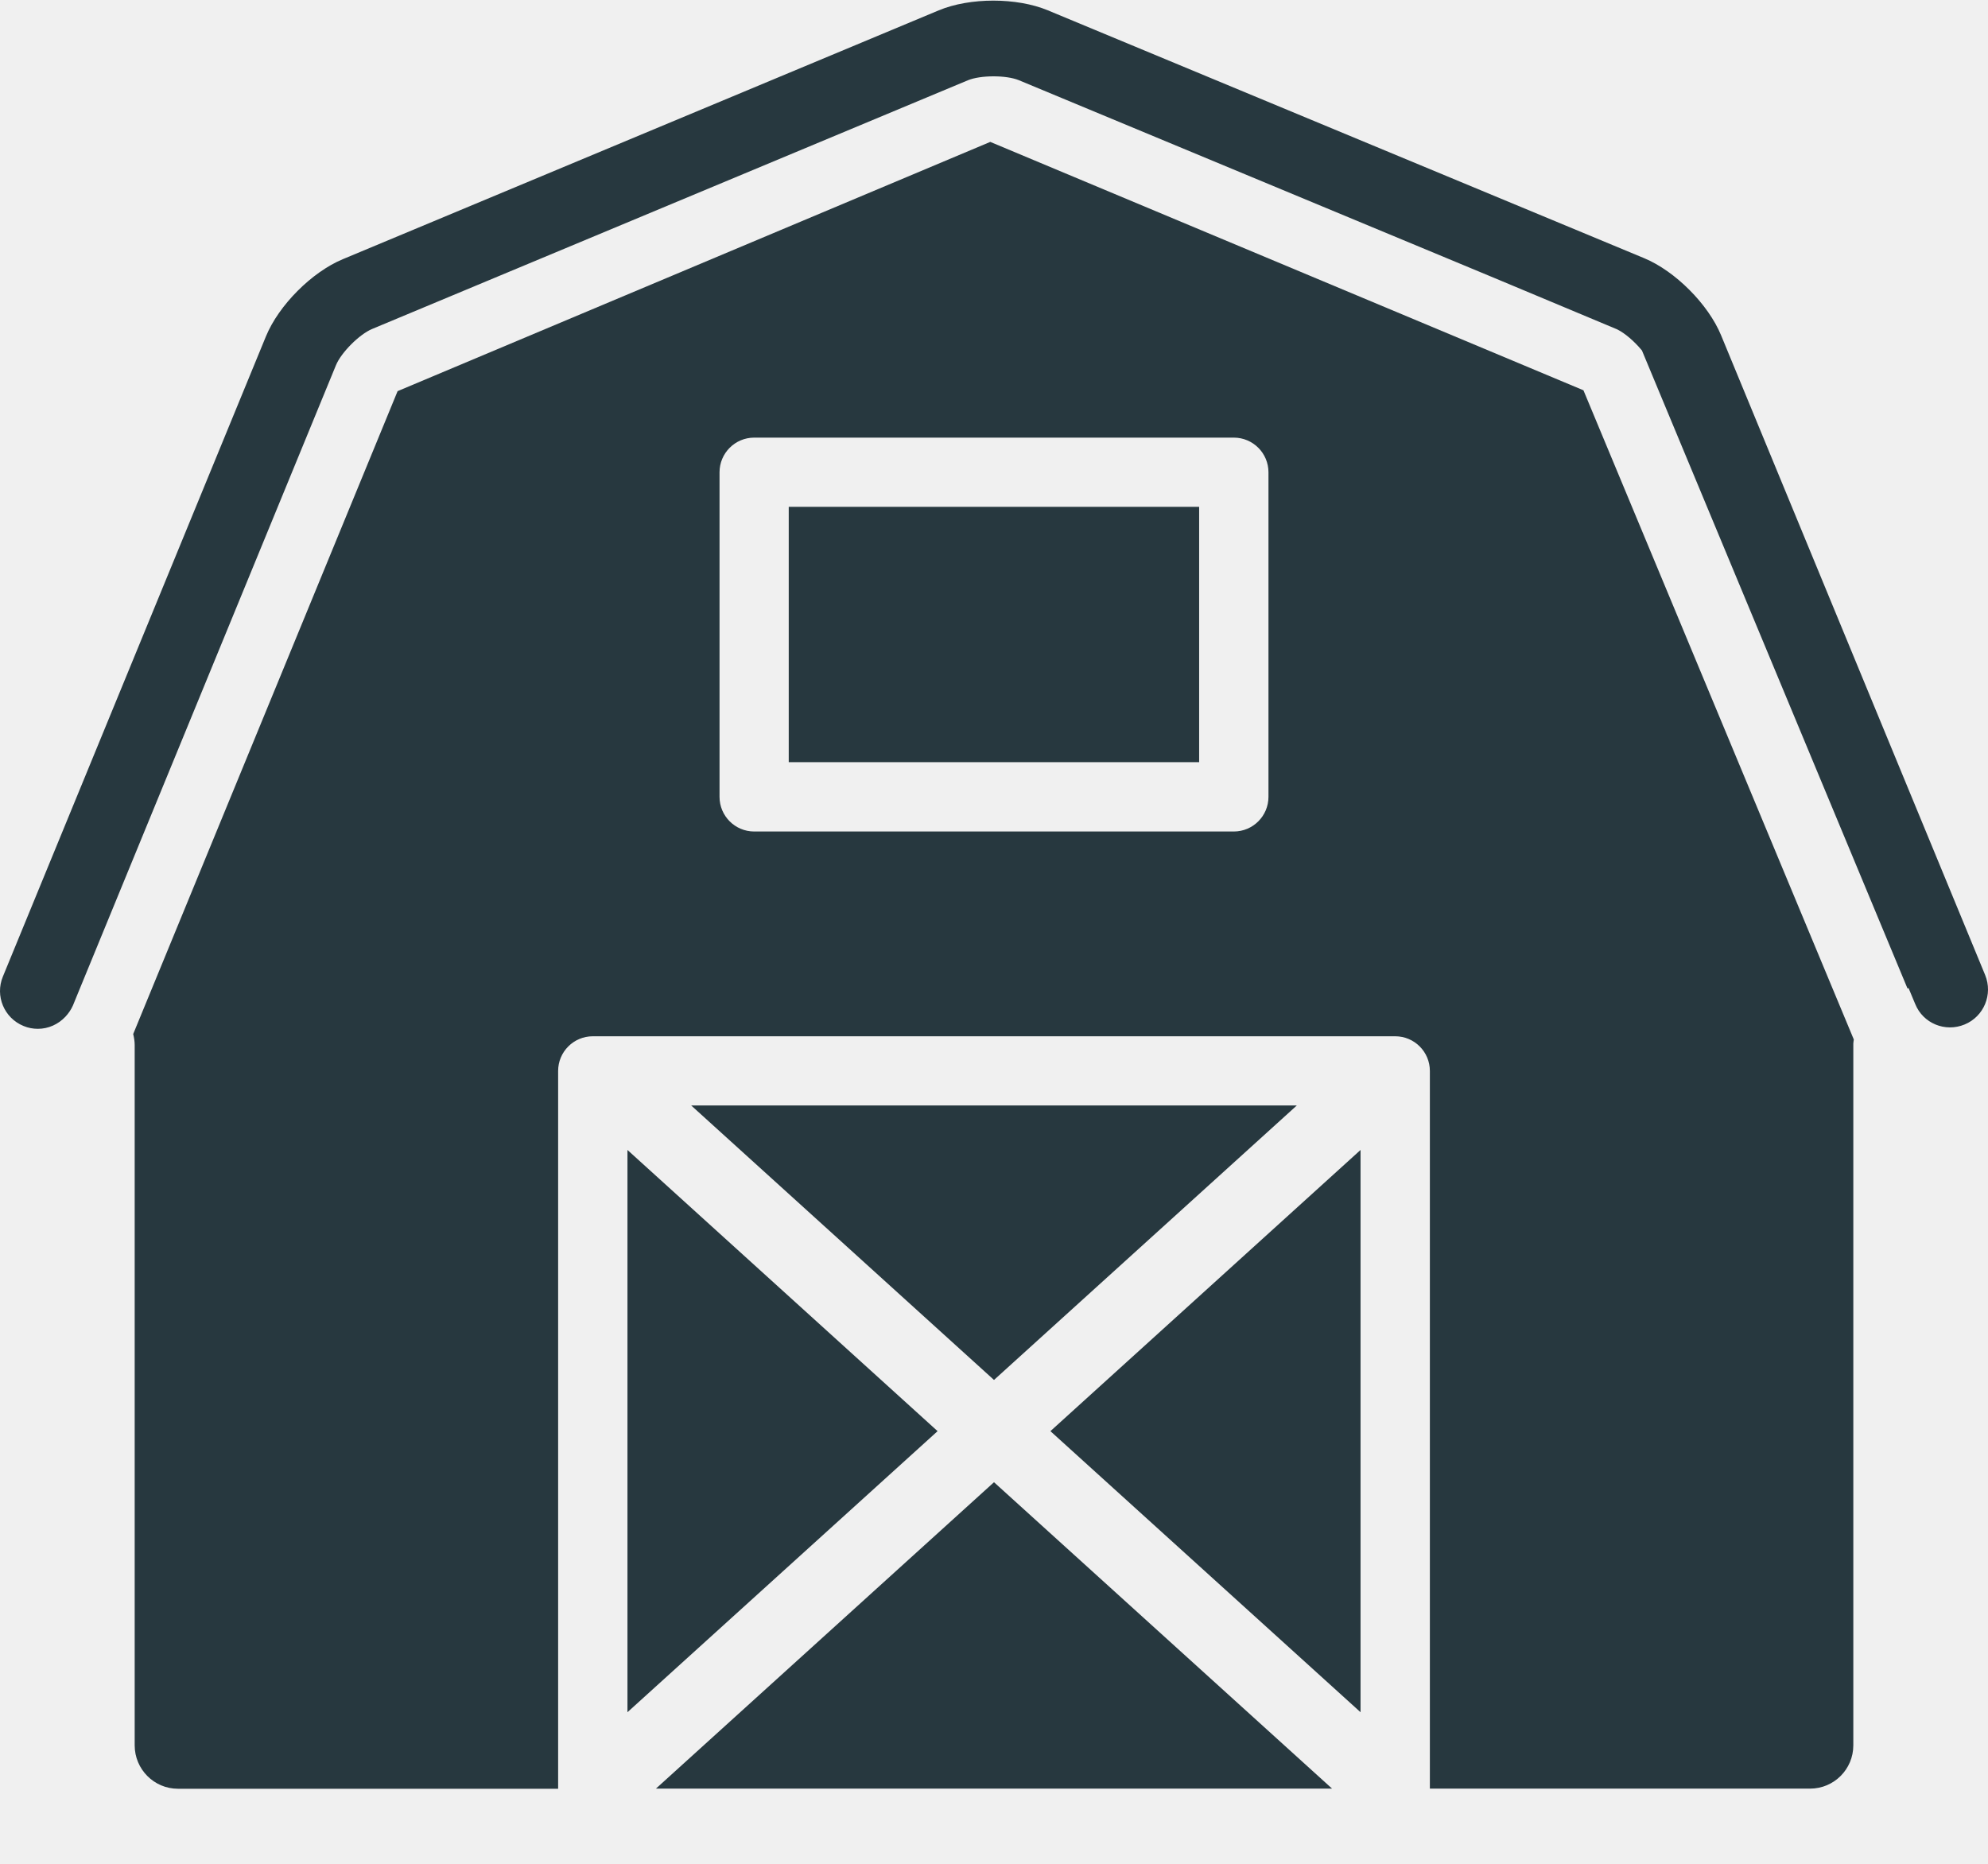
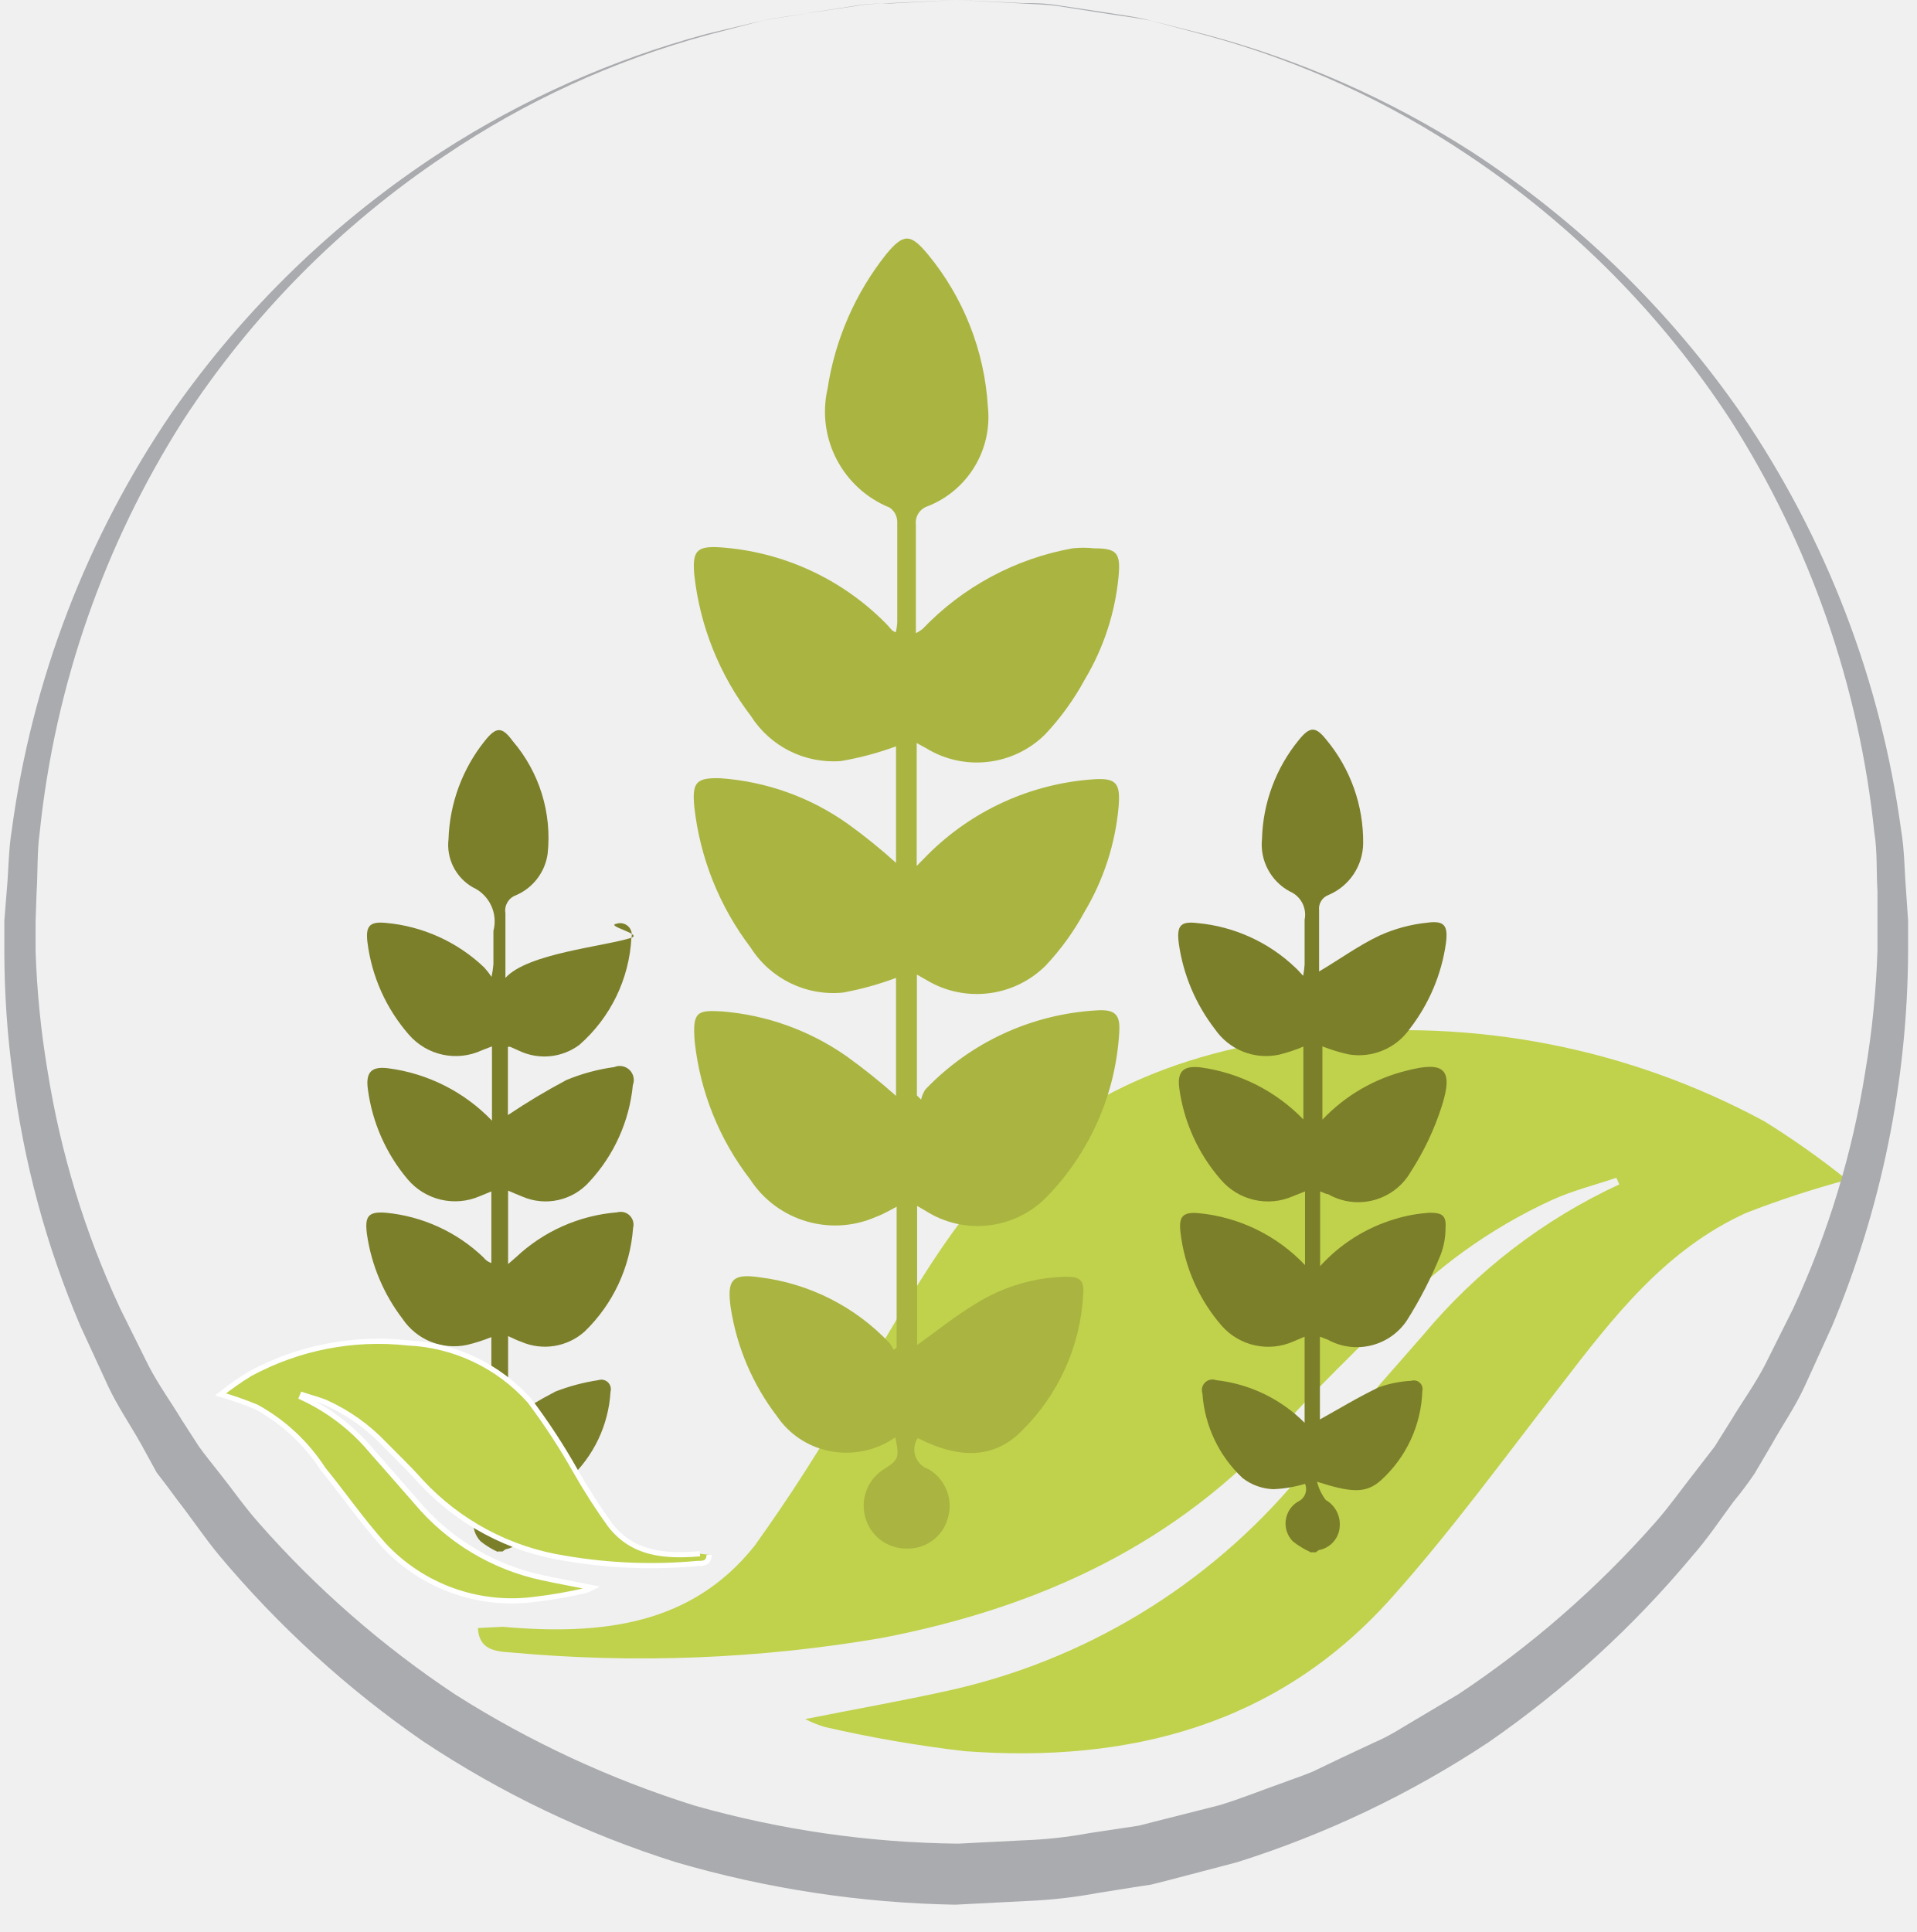
- <svg xmlns="http://www.w3.org/2000/svg" width="16px" height="15px" viewBox="0 0 16 15" version="1.1">
-   <defs />
-   <g id="Page-1" stroke="none" stroke-width="1" fill="none" fill-rule="evenodd">
-     <g id="Dashboard" transform="translate(-110, -278)" fill="#27383F">
-       <g id="farm" transform="translate(110, 278)">
-         <g id="Group">
-           <path d="M5.279,14.395 L10.721,14.395 L8,11.929 L5.279,14.395 Z" id="Shape" />
-           <path d="M10.437,8.897 L5.563,8.897 L8,11.106 L10.437,8.897 Z" id="Shape" />
-           <rect id="Rectangle-path" x="6.348" y="4.079" width="3.303" height="2.055" />
-           <path d="M7.97,1.142 L3.2,3.148 L1.072,8.322 C1.079,8.351 1.084,8.381 1.084,8.411 L1.084,14.047 C1.084,14.239 1.24,14.396 1.432,14.396 L4.492,14.396 L4.492,8.619 C4.492,8.465 4.617,8.34 4.771,8.34 L11.229,8.34 C11.383,8.34 11.508,8.465 11.508,8.619 L11.508,14.395 L14.568,14.395 C14.76,14.395 14.916,14.239 14.916,14.047 L14.916,8.399 C14.916,8.388 14.919,8.377 14.92,8.366 L12.744,3.141 L7.97,1.142 L7.97,1.142 Z M10.209,6.413 C10.209,6.567 10.084,6.692 9.93,6.692 L6.07,6.692 C5.916,6.692 5.791,6.567 5.791,6.413 L5.791,3.801 C5.791,3.647 5.916,3.522 6.07,3.522 L9.93,3.522 C10.084,3.522 10.209,3.647 10.209,3.801 L10.209,6.413 L10.209,6.413 Z" id="Shape" />
-           <path d="M10.95,13.78 L10.95,9.255 L8.454,11.518 L10.95,13.78 Z" id="Shape" />
-           <path d="M5.05,13.78 L7.546,11.518 L5.05,9.255 L5.05,13.78 Z" id="Shape" />
-           <path d="M15.977,7.847 L13.852,2.699 C13.749,2.449 13.483,2.182 13.233,2.078 L8.433,0.083 C8.183,-0.021 7.806,-0.021 7.556,0.083 L2.759,2.086 C2.509,2.19 2.243,2.457 2.14,2.708 L0.023,7.86 C-0.041,8.015 0.033,8.193 0.189,8.257 C0.227,8.273 0.266,8.28 0.305,8.28 C0.389,8.28 0.469,8.244 0.527,8.182 C0.551,8.156 0.572,8.126 0.587,8.092 L0.639,7.965 L2.704,2.939 C2.746,2.837 2.892,2.691 2.994,2.648 L7.79,0.646 C7.892,0.604 8.098,0.604 8.199,0.645 L12.022,2.235 L13.016,2.651 C13.08,2.683 13.153,2.747 13.211,2.816 C13.212,2.818 13.214,2.819 13.215,2.821 L15.352,7.955 L15.361,7.953 L15.414,8.08 C15.477,8.236 15.655,8.31 15.812,8.245 C15.967,8.181 16.041,8.003 15.977,7.847 L15.977,7.847 Z" id="Shape" />
-         </g>
-       </g>
-     </g>
-   </g>
+ <svg xmlns="http://www.w3.org/2000/svg" id="Capa_1" data-name="Capa 1" viewBox="0 0 92.64 93.37">
+   <defs>
+     <style>.cls-1,.cls-5{fill:#c0d24c;}.cls-2{fill:#a9abae;}.cls-3{fill:#7b7f2a;}.cls-4{fill:#aab541;}.cls-5{stroke:#fff;stroke-miterlimit:10;stroke-width:0.25px;}</style>
+   </defs>
+   <path class="cls-1" d="M24.3,78.62c4.88,0.43,9.15-.12,12.17-3.91a81.93,81.93,0,0,0,4.7-7.34c2-3.19,3.77-6.63,6.19-9.5,4.25-5,10.07-7.25,16.55-7.87a36.61,36.61,0,0,1,21.37,4.19,40.6,40.6,0,0,1,4,2.83,47.7,47.7,0,0,0-4.86,1.59c-3.93,1.77-6.47,5.08-9,8.37-2.68,3.44-5.26,7-8.16,10.24-5.49,6.16-12.7,8-20.64,7.41a62.41,62.41,0,0,1-6.76-1.17,5.65,5.65,0,0,1-.94-0.38c2.36-.47,4.57-0.86,6.76-1.34A30.67,30.67,0,0,0,62.79,71.38c2-2.31,4-4.57,6-6.86a27.22,27.22,0,0,1,9.48-7.28l-0.14-.32C77.1,57.27,76,57.54,75,58a25.2,25.2,0,0,0-7.9,5.7c-1.64,1.67-3.34,3.28-4.89,5-5.24,5.92-12,9-19.59,10.46a68.82,68.82,0,0,1-17.93.7c-0.77-.05-1.54-0.14-1.59-1.18" />
+   <path class="cls-2" d="M46.24,0l3.19,0.15c0.52,0,1.1,0,1.74.11l2.07,0.31C54,0.7,54.8.78,55.64,1l2.68,0.68A45.4,45.4,0,0,1,71.11,7.32,47.16,47.16,0,0,1,84.17,20,46.87,46.87,0,0,1,91.89,40.1c0.17,1,.16,1.94.24,2.92l0.1,1.48,0,0.74c0,0.32,0,.51,0,0.77a47.51,47.51,0,0,1-3.67,18.07L87.23,67c-0.46,1-1.07,1.87-1.6,2.82l-0.83,1.41c-0.31.45-.63,0.89-1,1.33-0.65.88-1.26,1.8-2,2.64a49.57,49.57,0,0,1-9.85,9A48.2,48.2,0,0,1,59.79,90l-3.32.87-0.83.21-0.85.13-1.7.27a23.86,23.86,0,0,1-3.41.39l-3.51.18A51.42,51.42,0,0,1,32.68,90a48.25,48.25,0,0,1-12.25-5.86,49.84,49.84,0,0,1-9.86-9c-0.7-.85-1.31-1.77-2-2.65-0.32-.44-0.65-0.88-1-1.33L6.83,69.81C6.3,68.86,5.7,68,5.23,67L3.88,64.07A45.11,45.11,0,0,1,.62,52a45.09,45.09,0,0,1-.41-6c0-.27,0-0.46,0-0.78l0-.73L0.33,43c0.09-1,.08-1.92.24-2.89A46.83,46.83,0,0,1,8.3,19.95,47.19,47.19,0,0,1,21.36,7.32,45.42,45.42,0,0,1,34.15,1.64L36.83,1c0.85-.18,1.66-0.26,2.4-0.39l2.07-.31C41.94,0.17,42.53.19,43,.15Zm0,0L43,0.17c-0.52,0-1.1,0-1.74.12l-2.07.32C38.5,0.75,37.69.83,36.84,1l-2.67.7A42.72,42.72,0,0,0,21.5,7.52,44.8,44.8,0,0,0,8.85,20.32,45.9,45.9,0,0,0,1.92,40.22c-0.13.92-.09,1.91-0.15,2.87L1.72,44.54l0,0.73,0,0.68a43.45,43.45,0,0,0,.58,5.81A43.21,43.21,0,0,0,5.8,63.22L7.18,66c0.47,0.91,1.08,1.75,1.61,2.63L9.61,69.9c0.3,0.42.63,0.82,0.95,1.23,0.65,0.81,1.24,1.67,1.93,2.45A48,48,0,0,0,22,81.89a48.9,48.9,0,0,0,11.57,5.37A48.51,48.51,0,0,0,46.31,89.1l3.15-.16a21.63,21.63,0,0,0,3.2-.35l1.59-.24,0.8-.12,0.78-.2,3.12-.79c1-.3,2-0.71,3-1.06,0.5-.19,1-0.35,1.5-0.56l1.44-.69,1.45-.68a10.15,10.15,0,0,0,1.41-.74l2.74-1.63A48.32,48.32,0,0,0,80,73.59c0.69-.78,1.29-1.64,1.93-2.45,0.31-.41.64-0.82,0.95-1.23L83.7,68.6c0.53-.88,1.14-1.72,1.61-2.63l1.37-2.74a43.29,43.29,0,0,0,3.48-11.44,43.35,43.35,0,0,0,.59-5.86c0-.23,0-0.53,0-0.69l0-.72,0-1.43c-0.06-1,0-1.91-.15-2.84a45.88,45.88,0,0,0-6.94-19.93A44.83,44.83,0,0,0,71,7.52,42.75,42.75,0,0,0,58.3,1.71L55.63,1C54.79,0.83,54,.75,53.23.62L51.17,0.3C50.53,0.2,49.95.21,49.43,0.17Z" />
+   <path class="cls-3" d="M24.06,75a4,4,0,0,1-.83-0.51,1.26,1.26,0,0,1,.24-1.94c0.41-.29.41-0.29,0.34-0.85a6,6,0,0,1-1.53.26,2.59,2.59,0,0,1-1.47-.53,6.16,6.16,0,0,1-2-4.09c0-.49.17-0.65,0.65-0.65a7.43,7.43,0,0,1,4.29,2.08V64.62a8.11,8.11,0,0,1-1.19.38,3,3,0,0,1-3.1-1.26,8.79,8.79,0,0,1-1.72-4.07c-0.12-.89.05-1.13,0.92-1.06a7.91,7.91,0,0,1,4.7,2.15,0.81,0.81,0,0,0,.39.28V57.58l-0.56.23A3,3,0,0,1,19.71,57a8.46,8.46,0,0,1-1.93-4.37c-0.11-.82.18-1.11,1-1a8.45,8.45,0,0,1,5,2.53V50.57l-0.49.19A3,3,0,0,1,19.76,50a8.37,8.37,0,0,1-2-4.47c-0.09-.77.1-1,0.87-0.93a7.92,7.92,0,0,1,4.77,2.15,4,4,0,0,1,.36.46,5.48,5.48,0,0,0,.09-0.61c0-.54,0-1.08,0-1.61a1.81,1.81,0,0,0-1-2.11,2.36,2.36,0,0,1-1.17-2.33,8,8,0,0,1,1.75-4.74c0.55-.69.83-0.71,1.35,0a7.19,7.19,0,0,1,1.69,5.46,2.57,2.57,0,0,1-1.54,2,0.78,0.78,0,0,0-.5.86c0,1,0,2,0,3.13,1.07-1.19,4.75-1.51,6.09-1.94,0.56-.18-1.3-0.58-0.71-0.68a0.56,0.56,0,0,1,.71.68A7.39,7.39,0,0,1,28,50.5a2.83,2.83,0,0,1-2.89.29l-0.45-.2-0.11,0v3.3a32.11,32.11,0,0,1,2.82-1.69,9.25,9.25,0,0,1,2.32-.63,0.68,0.68,0,0,1,.9.87,8,8,0,0,1-2.1,4.67,2.83,2.83,0,0,1-3.24.72c-0.21-.08-0.41-0.17-0.69-0.29v3.55l0.38-.33a8.07,8.07,0,0,1,4.89-2.17,0.62,0.62,0,0,1,.77.76,7.74,7.74,0,0,1-2.34,5,2.88,2.88,0,0,1-3.08.49c-0.19-.06-0.37-0.16-0.62-0.27v4.05a22.56,22.56,0,0,1,2.29-1.37,9.73,9.73,0,0,1,2.07-.55,0.46,0.46,0,0,1,.59.56,6.21,6.21,0,0,1-2,4.21,2.23,2.23,0,0,1-2.28.39,2.05,2.05,0,0,0-.8-0.15,1.9,1.9,0,0,0,.36.74,1.35,1.35,0,0,1,.66,1.3,1.22,1.22,0,0,1-1,1.12,0.48,0.48,0,0,0-.15.11H24.06Z" />
+   <path class="cls-3" d="M63.32,75a4,4,0,0,1-.83-0.51,1.23,1.23,0,0,1,.25-1.92,0.66,0.66,0,0,0,.34-0.86,6.12,6.12,0,0,1-1.54.26,2.59,2.59,0,0,1-1.47-.53,6.17,6.17,0,0,1-1.95-4.1,0.51,0.51,0,0,1,.66-0.64,7.16,7.16,0,0,1,4.28,2.06V64.6l-0.54.23a3,3,0,0,1-3.46-.75,8.36,8.36,0,0,1-2-4.52c-0.09-.76.1-1,0.88-0.93a8.15,8.15,0,0,1,5.14,2.51V57.58l-0.58.23A3,3,0,0,1,59,57a8.44,8.44,0,0,1-2-4.42c-0.1-.8.2-1.08,1-1a8.54,8.54,0,0,1,5,2.52V50.58a7.83,7.83,0,0,1-1.17.39,3,3,0,0,1-3.11-1.24,8.78,8.78,0,0,1-1.74-4.12c-0.11-.86.06-1.1,0.89-1a7.9,7.9,0,0,1,4.76,2.17c0.1,0.09.19,0.2,0.36,0.38a5.09,5.09,0,0,0,.07-0.54c0-.72,0-1.45,0-2.17a1.22,1.22,0,0,0-.72-1.37A2.58,2.58,0,0,1,61,40.54a7.88,7.88,0,0,1,1.79-4.79c0.53-.65.8-0.65,1.32,0a7.7,7.7,0,0,1,1.78,5,2.74,2.74,0,0,1-1.67,2.5,0.71,0.71,0,0,0-.46.76c0,1,0,2,0,2.94,1-.59,1.91-1.26,2.93-1.74A7.44,7.44,0,0,1,69,44.59c0.83-.11,1,0.15.89,1a8.76,8.76,0,0,1-1.74,4.12,3,3,0,0,1-3,1.24,8.9,8.9,0,0,1-1.23-.38v3.54A8.36,8.36,0,0,1,68,51.74c1.82-.47,2.26-0.07,1.69,1.72a13.22,13.22,0,0,1-1.5,3.17,2.93,2.93,0,0,1-4,1.08c-0.11,0-.22-0.08-0.38-0.13v3.61a7.93,7.93,0,0,1,3.6-2.27,7.19,7.19,0,0,1,1.7-.31c0.64,0,.81.15,0.76,0.81a3.61,3.61,0,0,1-.23,1.21A20.35,20.35,0,0,1,68,63.82a2.91,2.91,0,0,1-3.81.93l-0.39-.15v4c0.93-.52,1.87-1.09,2.86-1.56a5.57,5.57,0,0,1,1.56-.31,0.42,0.42,0,0,1,.53.5,6.09,6.09,0,0,1-2,4.31c-0.72.64-1.4,0.61-3.09,0.07a2.51,2.51,0,0,0,.42.88,1.35,1.35,0,0,1,.68,1.24,1.23,1.23,0,0,1-1,1.18,0.48,0.48,0,0,0-.15.11H63.32Z" />
+   <path class="cls-4" d="M43.31,41.7V36.07a15,15,0,0,1-2.66.71,4.72,4.72,0,0,1-4.35-2.17,13.71,13.71,0,0,1-2.74-6.82c-0.1-1.14.09-1.41,1.23-1.34a12.46,12.46,0,0,1,8,3.65c0.12,0.11.22,0.25,0.34,0.37a0.91,0.91,0,0,0,.17.09,3.15,3.15,0,0,0,.07-0.46c0-1.64,0-3.27,0-4.91A0.85,0.85,0,0,0,43,24.53a5,5,0,0,1-3-5.74,13.79,13.79,0,0,1,2.84-6.51c0.83-1,1.17-1,2,0a12.75,12.75,0,0,1,2.91,7.38,4.63,4.63,0,0,1-2.92,4.81,0.83,0.83,0,0,0-.56.89c0,1.71,0,3.43,0,5.24a1.75,1.75,0,0,0,.32-0.2,13.28,13.28,0,0,1,7.25-3.9,4.89,4.89,0,0,1,1.05,0c1.09,0,1.28.22,1.18,1.33a11.86,11.86,0,0,1-1.63,5,12.73,12.73,0,0,1-1.91,2.65,4.69,4.69,0,0,1-5.78.67l-0.44-.24v5.94l0.51-.52a12.55,12.55,0,0,1,8.06-3.67c1.09-.07,1.28.21,1.19,1.32a12,12,0,0,1-1.65,5.09,12.42,12.42,0,0,1-1.88,2.6,4.72,4.72,0,0,1-5.78.68l-0.44-.25v5.84l0.2,0.2a1.53,1.53,0,0,1,.21-0.49A12.43,12.43,0,0,1,53,48.83c0.89-.06,1.16.19,1.1,1.06a12.41,12.41,0,0,1-3.55,8,4.67,4.67,0,0,1-5.79.64l-0.43-.25V65c0.93-.66,1.84-1.4,2.84-2a8.58,8.58,0,0,1,4.35-1.3c0.69,0,.89.17,0.84,0.84a10,10,0,0,1-3,6.64c-1.32,1.32-3,1.34-5,.32A1,1,0,0,0,44.88,71a2.06,2.06,0,0,1,.94,2.36,2,2,0,0,1-2,1.48,2.05,2.05,0,0,1-2-1.52A2.08,2.08,0,0,1,42.73,71c0.71-.45.76-0.58,0.54-1.53a4.14,4.14,0,0,1-3.25.64,4,4,0,0,1-2.46-1.66,11.52,11.52,0,0,1-2.24-5.25c-0.19-1.34.06-1.67,1.4-1.47A10.37,10.37,0,0,1,43,64.91a1.72,1.72,0,0,1,.19.32l0.15-.09V58.32c-0.33.17-.64,0.36-1,0.49A4.9,4.9,0,0,1,36.26,57a13.21,13.21,0,0,1-2.68-6.65c-0.12-1.47.12-1.54,1.33-1.47a12.2,12.2,0,0,1,6,2.16,29.33,29.33,0,0,1,2.4,1.92V47.26a14.93,14.93,0,0,1-2.57.71,4.73,4.73,0,0,1-4.46-2.18A13.74,13.74,0,0,1,33.56,39c-0.11-1.18.07-1.42,1.25-1.39A12.09,12.09,0,0,1,41,39.83,26.92,26.92,0,0,1,43.31,41.7Z" />
+   <path class="cls-5" d="M33.83,75.09c-1.74.15-3.26,0-4.34-1.39a29.19,29.19,0,0,1-1.68-2.62,30.71,30.71,0,0,0-2.21-3.38,8.39,8.39,0,0,0-5.9-2.8,13,13,0,0,0-7.61,1.49,14.46,14.46,0,0,0-1.43,1A17,17,0,0,1,12.4,68a9,9,0,0,1,3.22,3c1,1.23,1.87,2.49,2.91,3.65a8.45,8.45,0,0,0,7.35,2.64,22.23,22.23,0,0,0,2.41-.42,2,2,0,0,0,.34-0.14c-0.84-.17-1.63-0.31-2.41-0.48a10.93,10.93,0,0,1-6.11-3.68c-0.71-.82-1.43-1.63-2.15-2.45a9.7,9.7,0,0,0-3.38-2.59l0.05-.12c0.38,0.13.77,0.22,1.14,0.38a9,9,0,0,1,2.81,2c0.58,0.59,1.19,1.17,1.74,1.79a12,12,0,0,0,7,3.73,24.52,24.52,0,0,0,6.39.25c0.28,0,.55,0,0.57-0.42" />
</svg>
